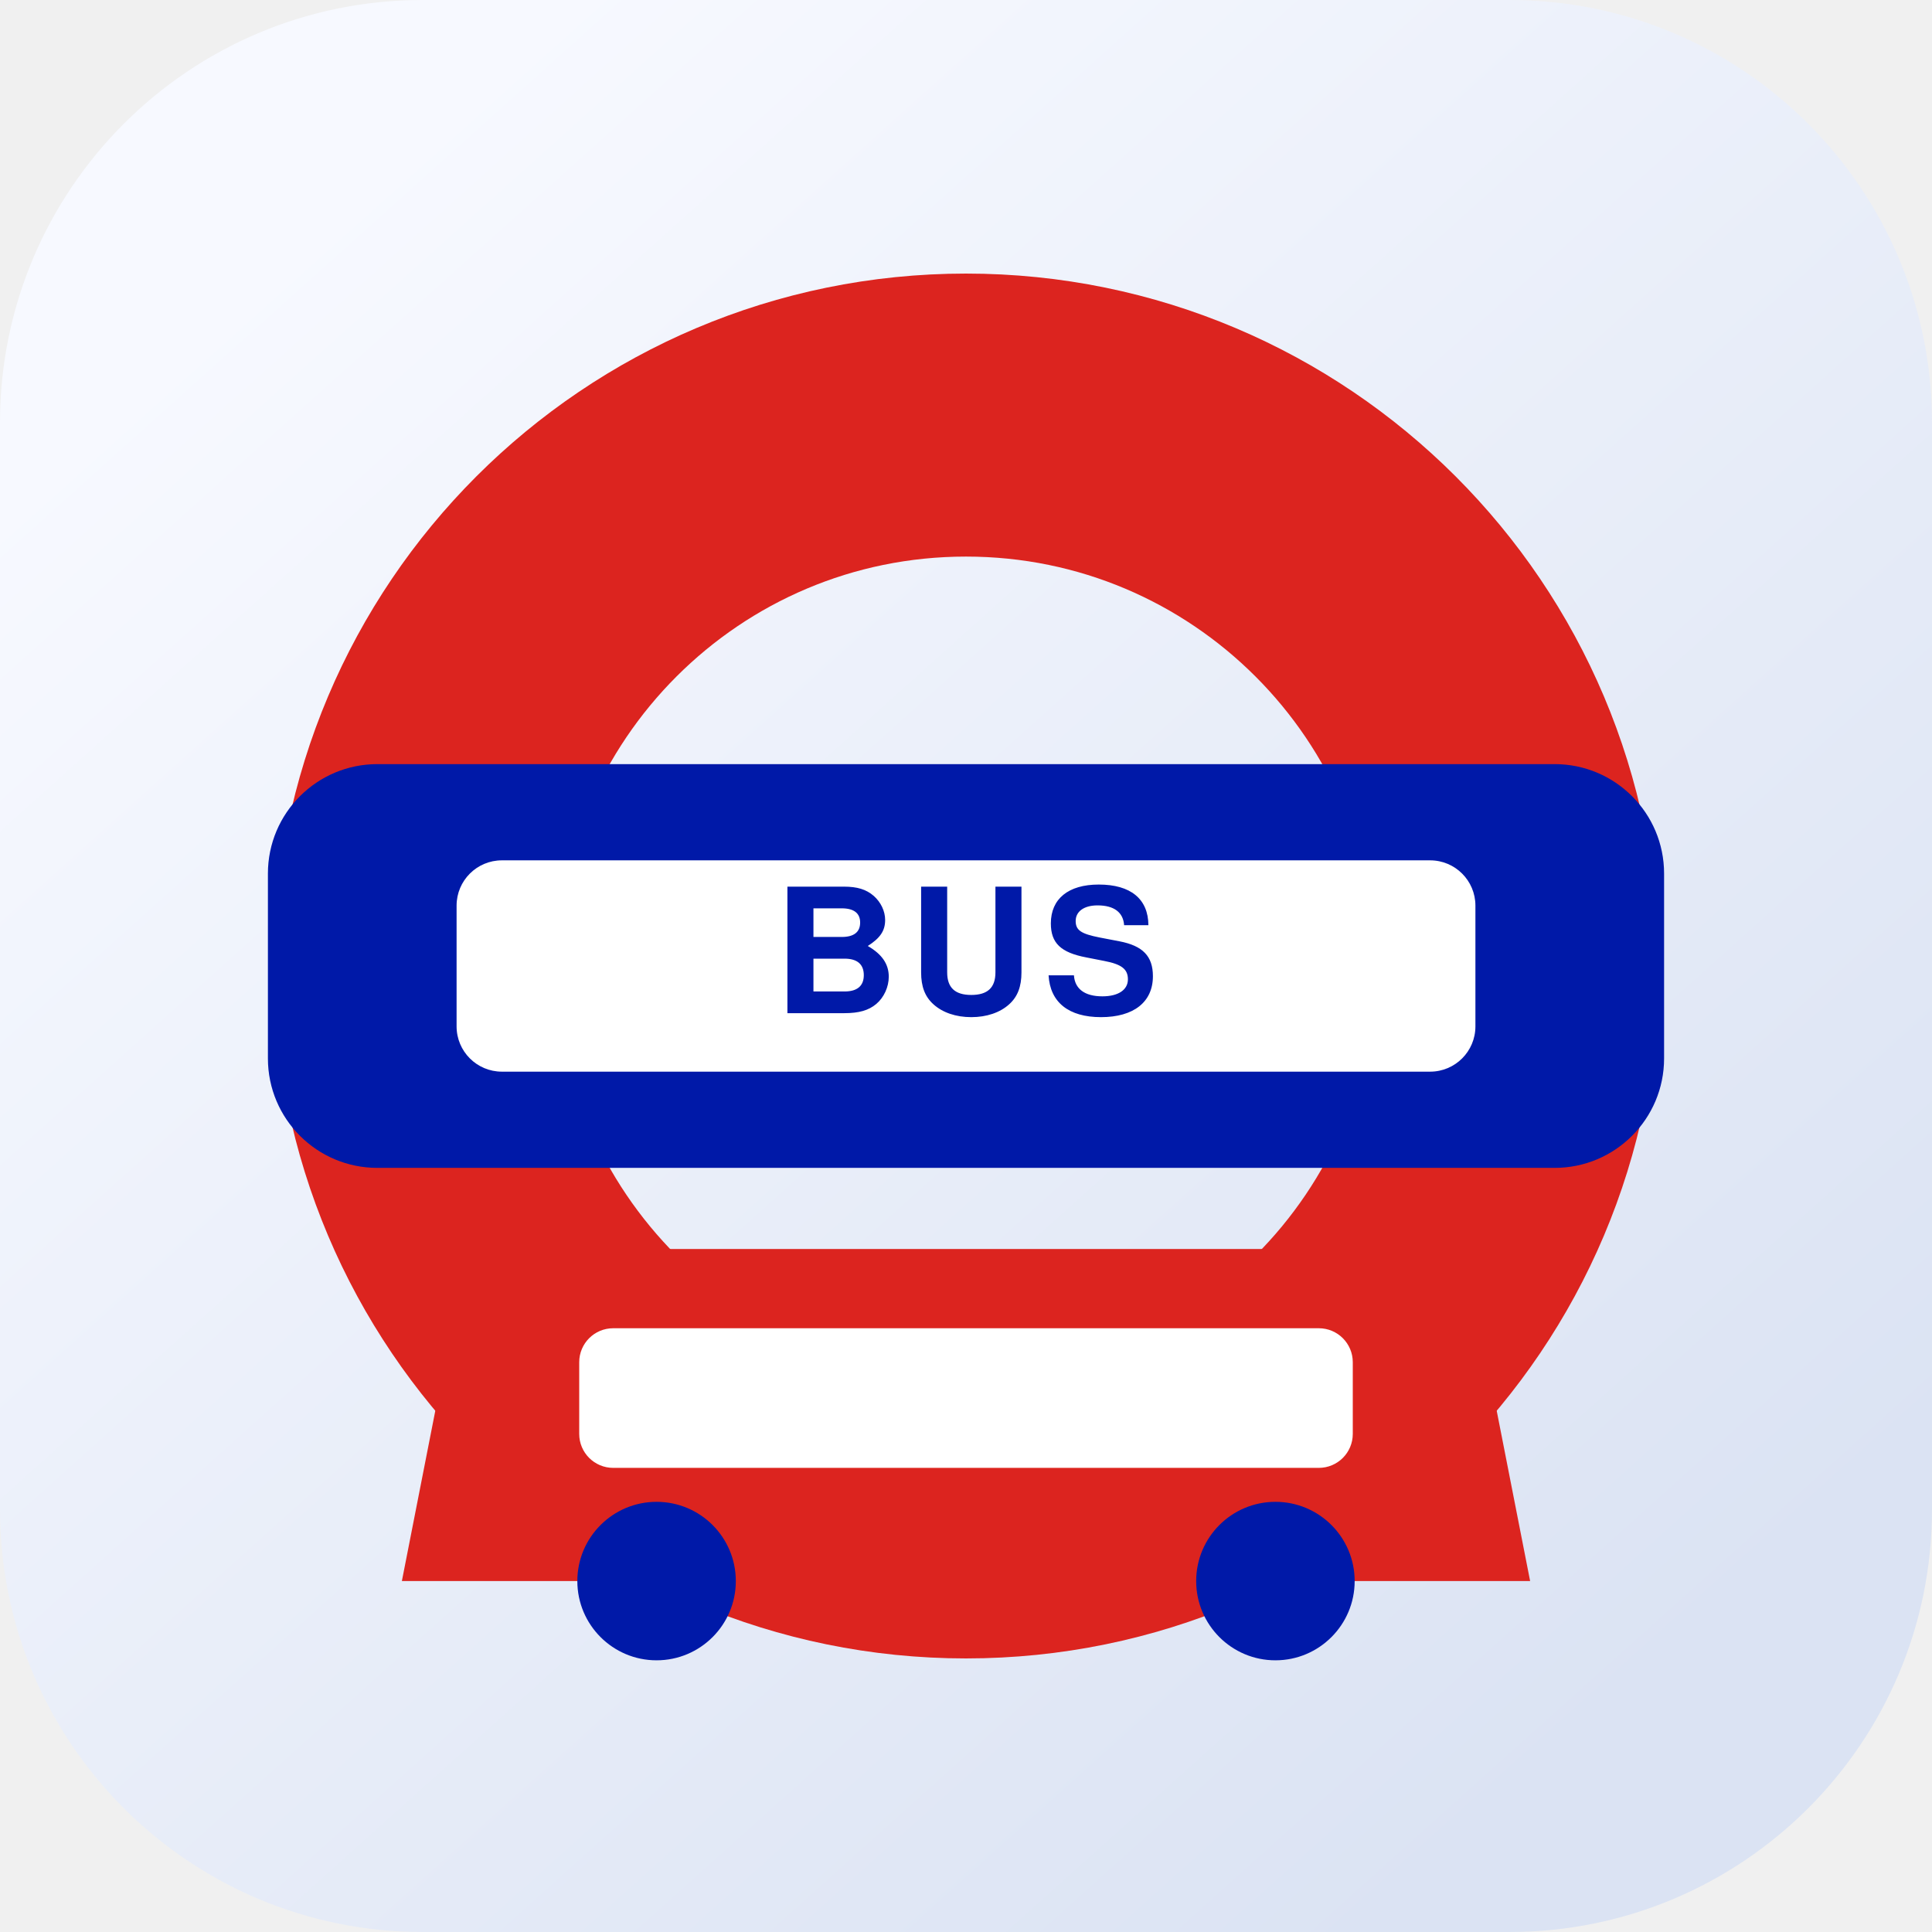
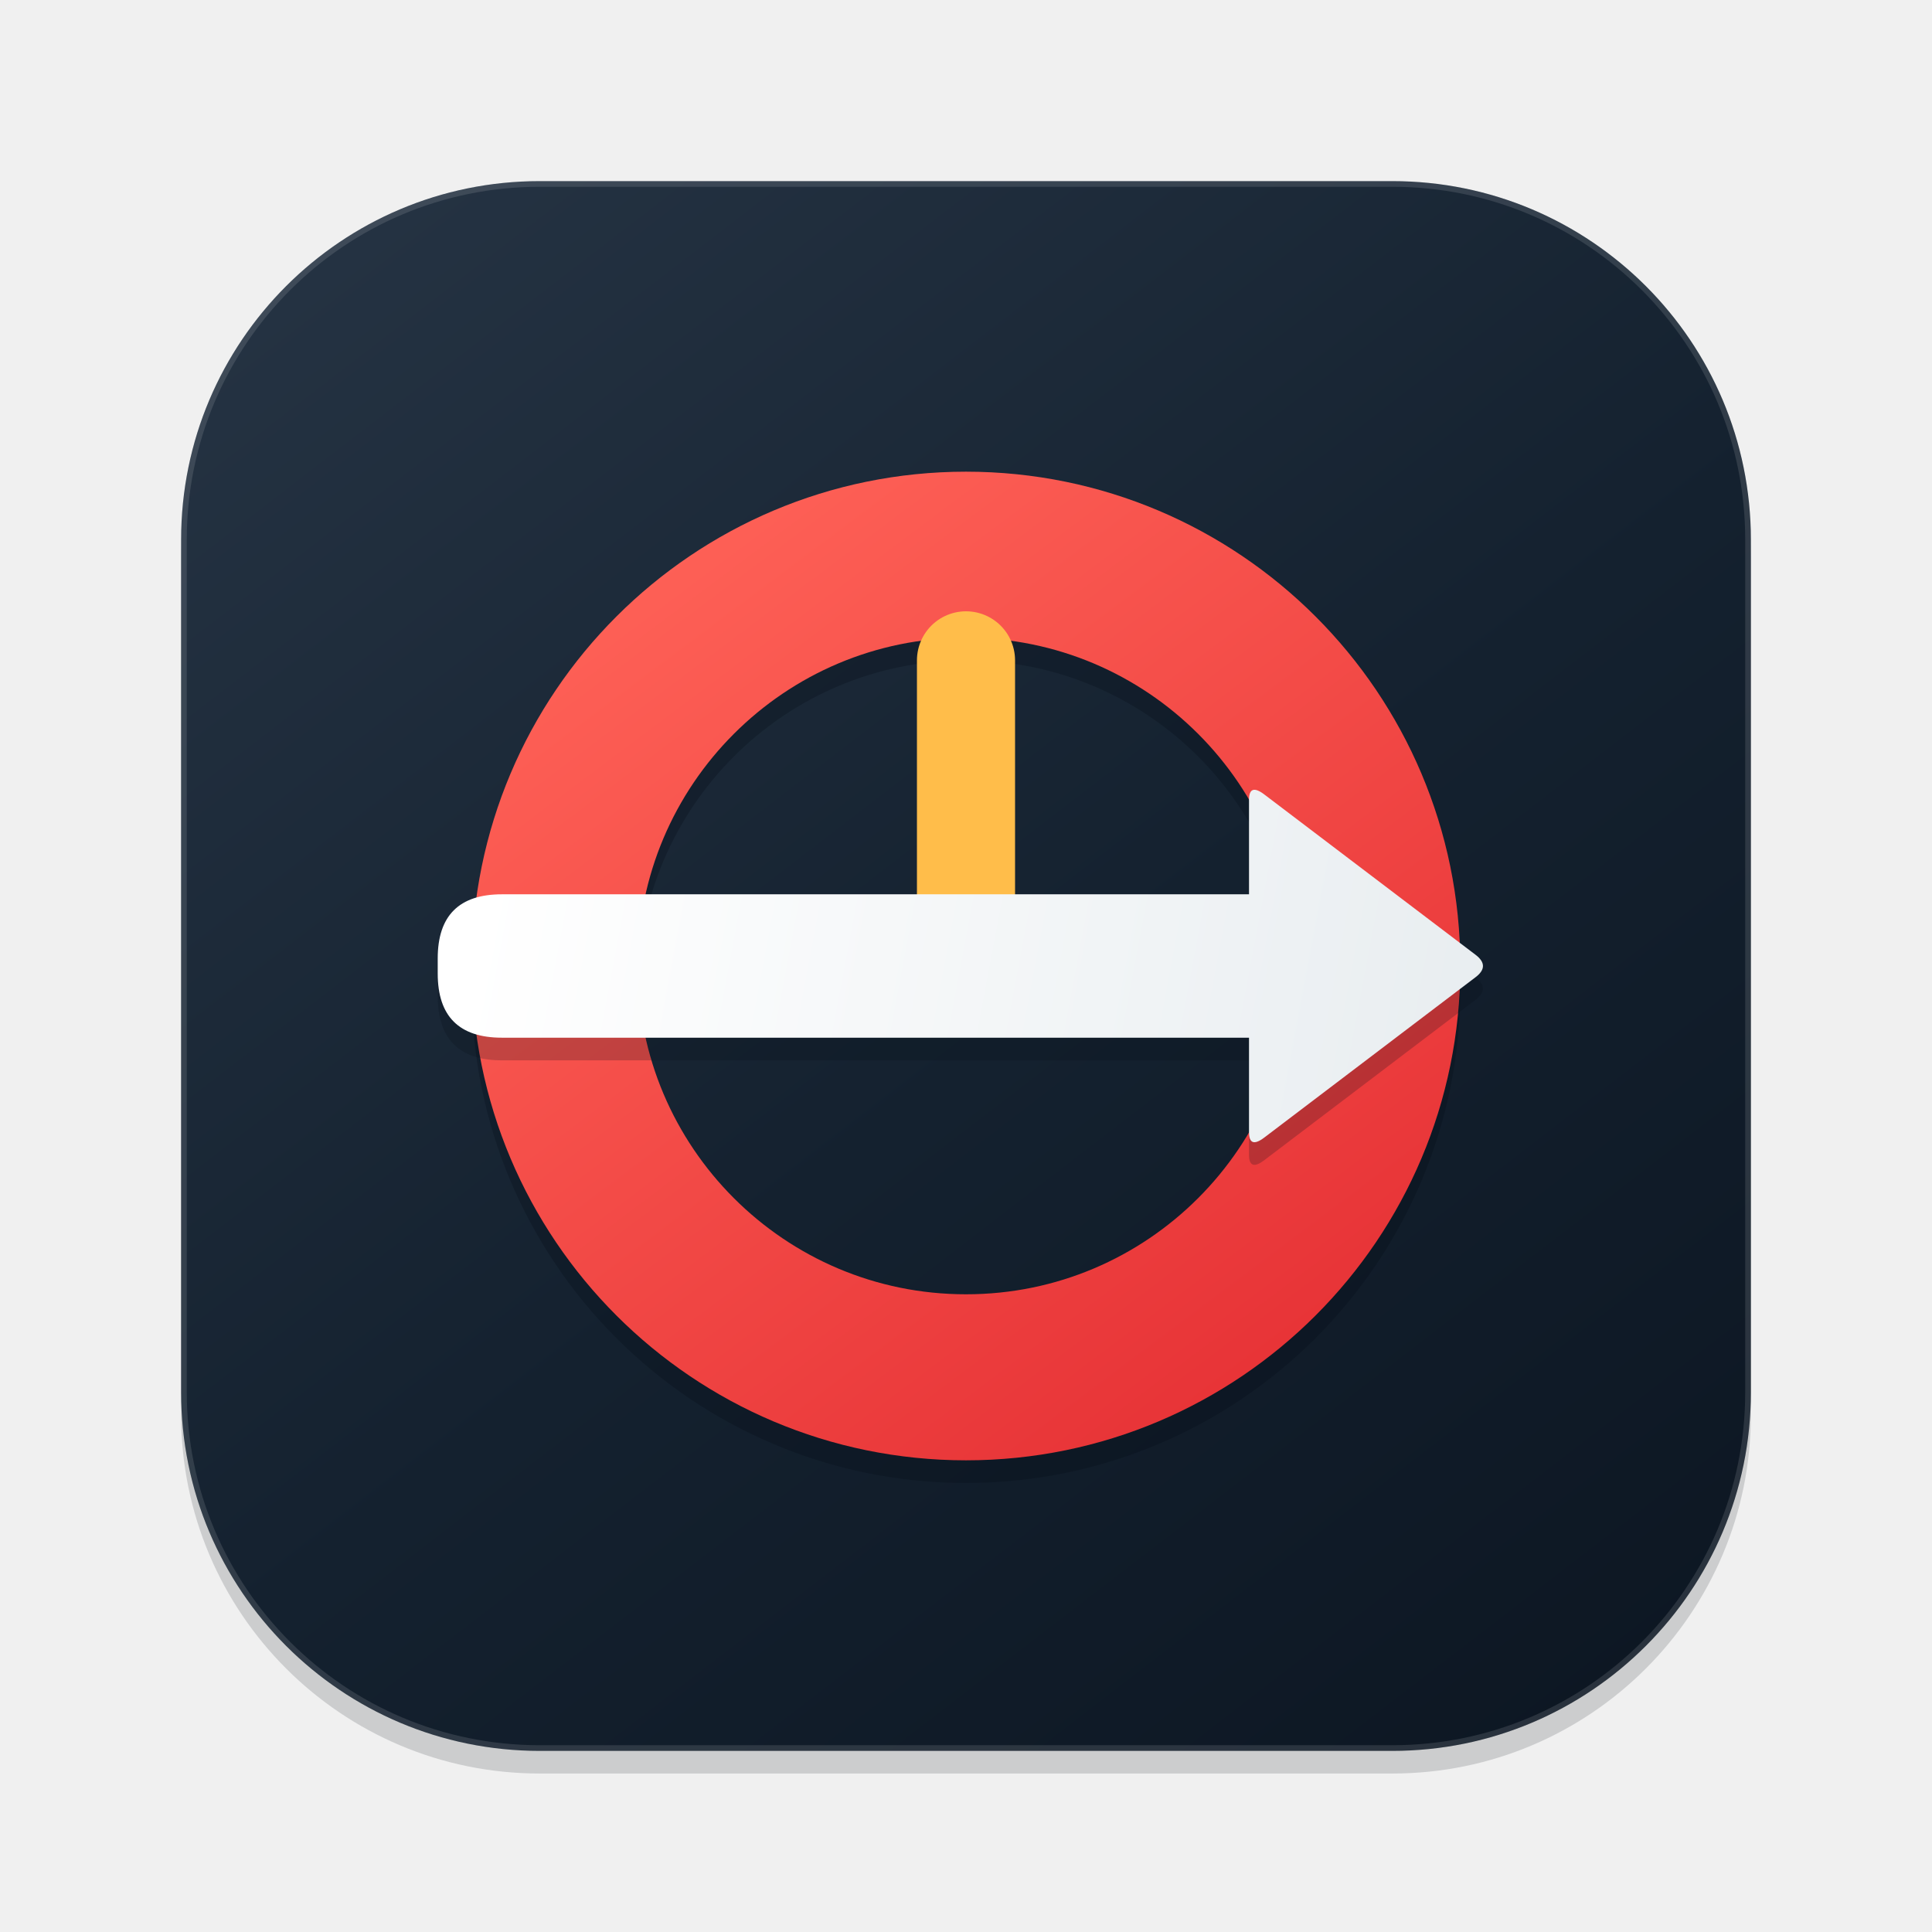
- <svg xmlns="http://www.w3.org/2000/svg" viewBox="0 0 1024 1024" role="img" aria-label="London Departures Bar app icon">
+ <svg xmlns="http://www.w3.org/2000/svg" width="1024" height="1024" viewBox="0 0 1024 1024" role="img" aria-labelledby="title description">
  <defs>
-     <linearGradient id="plate" x1="160" y1="120" x2="864" y2="904" gradientUnits="userSpaceOnUse">
-       <stop offset="0" stop-color="#f7f9ff" />
-       <stop offset="1" stop-color="#dbe3f3" />
+     <linearGradient id="tile" x1="180" y1="96" x2="820" y2="928" gradientUnits="userSpaceOnUse">
+       <stop stop-color="#253343" />
+       <stop offset="0.55" stop-color="#14212f" />
+       <stop offset="1" stop-color="#0d1723" />
+     </linearGradient>
+     <linearGradient id="route" x1="330" y1="270" x2="690" y2="750" gradientUnits="userSpaceOnUse">
+       <stop stop-color="#ff6358" />
+       <stop offset="1" stop-color="#e63135" />
+     </linearGradient>
+     <linearGradient id="arrow" x1="256" y1="470" x2="790" y2="570" gradientUnits="userSpaceOnUse">
+       <stop stop-color="#ffffff" />
+       <stop offset="1" stop-color="#e8edf0" />
    </linearGradient>
  </defs>
-   <rect width="1024" height="1024" rx="224" fill="url(#plate)" />
-   <circle cx="512" cy="512" r="292" fill="none" stroke="#dc241f" stroke-width="150" />
-   <rect x="142" y="405" width="740" height="214" rx="58" fill="#0019a8" />
-   <rect x="242" y="456" width="540" height="112" rx="24" fill="#ffffff" />
-   <text x="512" y="537" text-anchor="middle" font-family="Avenir Next, Helvetica, Arial, sans-serif" font-size="92" font-weight="800" letter-spacing="5" fill="#0019a8">BUS</text>
-   <path d="M318 662h388c41 0 76 29 84 69l21 107H213l21-107c8-40 43-69 84-69z" fill="#dc241f" />
-   <rect x="307" y="704" width="410" height="74" rx="18" fill="#ffffff" />
-   <circle cx="348" cy="838" r="42" fill="#0019a8" />
-   <circle cx="676" cy="838" r="42" fill="#0019a8" />
+   <rect x="96" y="108" width="832" height="832" rx="190" fill="#0a111b" opacity="0.16" />
+   <rect x="96" y="96" width="832" height="832" rx="190" fill="url(#tile)" />
+   <rect x="97.5" y="97.5" width="829" height="829" rx="188.5" fill="none" stroke="#ffffff" stroke-opacity="0.12" stroke-width="3" />
+   <circle cx="512" cy="524" r="218" fill="none" stroke="#050d17" stroke-opacity="0.28" stroke-width="88" />
+   <circle cx="512" cy="512" r="218" fill="none" stroke="url(#route)" stroke-width="88" />
+   <path d="M512 350V512" fill="none" stroke="#ffbd4a" stroke-width="52" stroke-linecap="round" />
+   <path d="M266 486H662V436Q662 427 670 433L782 518Q790 524 782 530L670 615Q662 621 662 612V562H266Q232 562 232 528V520Q232 486 266 486Z" fill="#050d17" opacity="0.22" />
+   <path d="M266 474H662V424Q662 415 670 421L782 506Q790 512 782 518L670 603Q662 609 662 600V550H266Q232 550 232 516V508Q232 474 266 474Z" fill="url(#arrow)" />
</svg>
